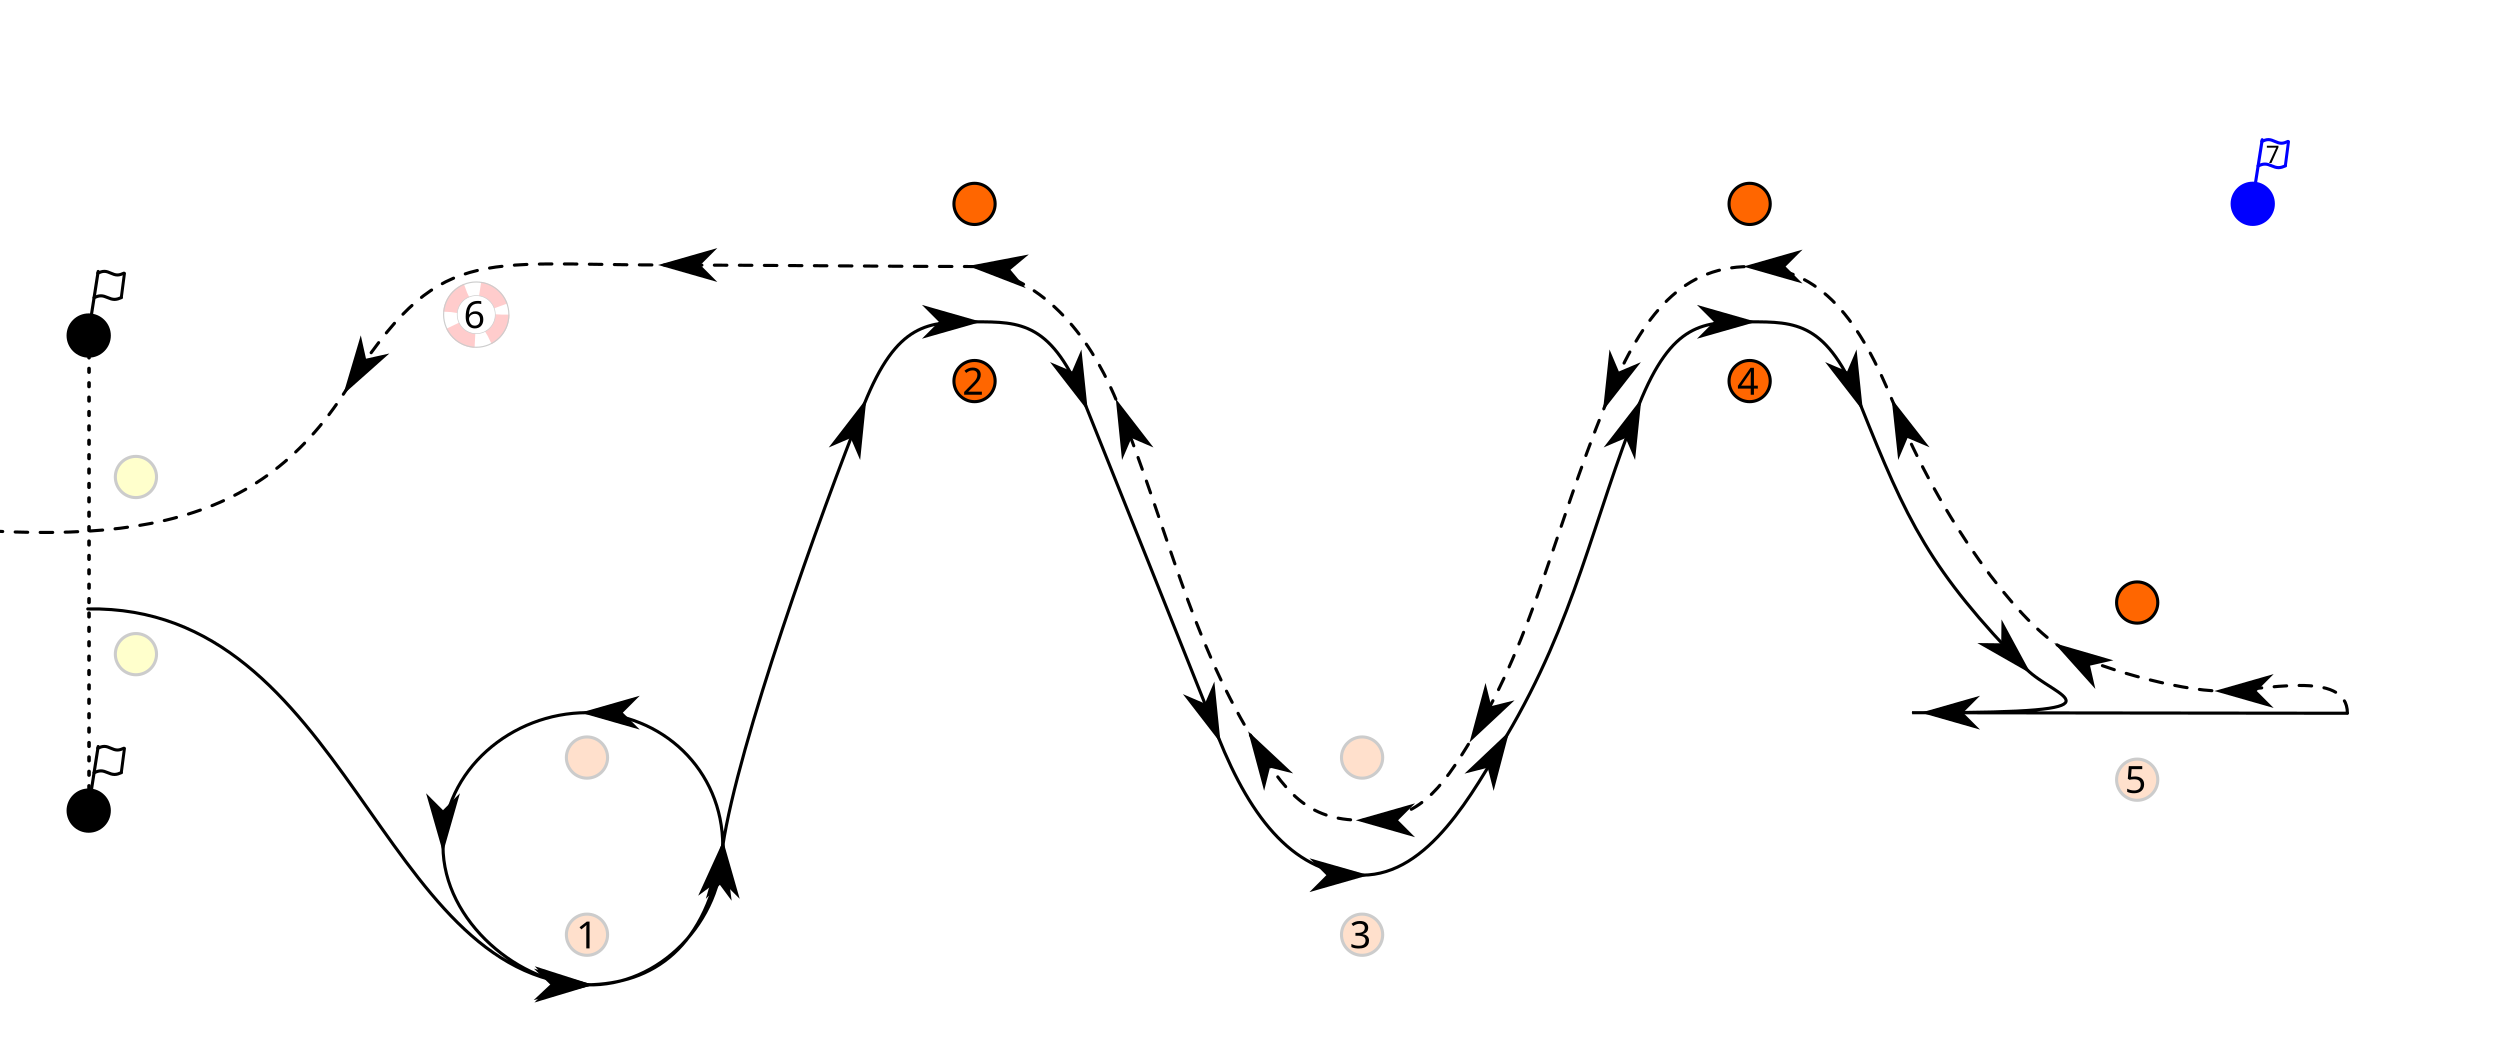
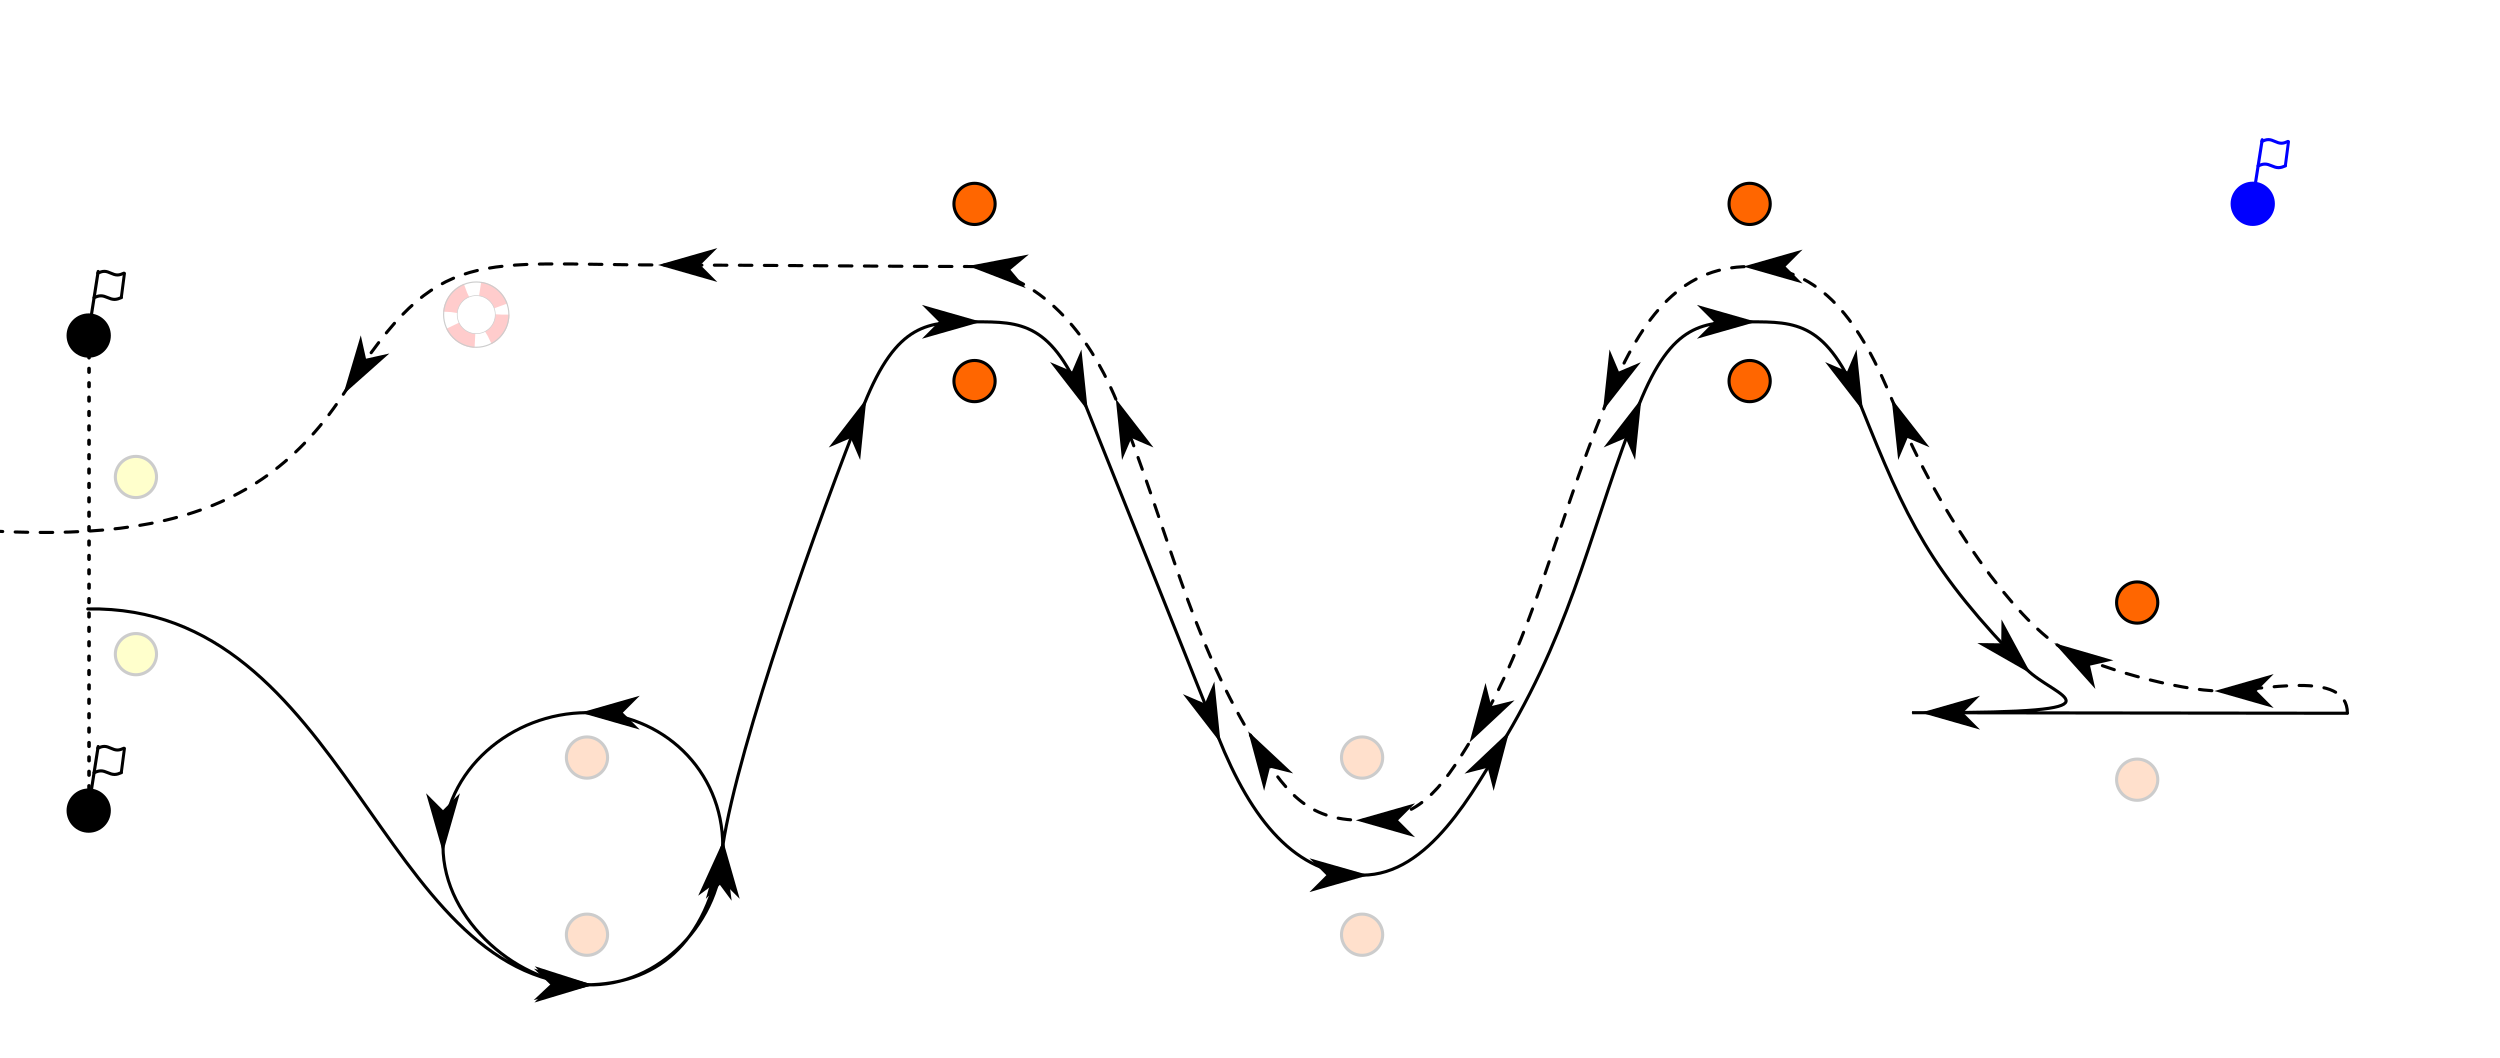
<svg xmlns="http://www.w3.org/2000/svg" version="1.0" id="svg3641" height="360.829" width="853.326" style="enable-background:new" xml:space="preserve">
  <defs id="arrows">
    <marker id="RazorWire" refX="0" refY="0" orient="auto" style="overflow:visible">
      <path id="path5527" style="fill:#34ff00;fill-opacity:1;fill-rule:evenodd;stroke:#34ff00;stroke-width:0.085pt;stroke-opacity:1" d="M 0.019,-0.632 V 0.595 L -6.621,2.568 H 9.113 L 2.979,0.595 V -0.632 L 9.166,-2.472 H -6.594 Z" />
    </marker>
    <marker orient="auto" refY="0" refX="0" id="Scissors" style="overflow:visible">
      <path id="schere" d="M 9.696,-3.847 C 8.661,-5.095 6.794,-5.052 5.4,-4.515 l -8.76,3.283 c -2.548,-1.394 -5.065,-0.995 -5.065,-1.673 0,-0.53 0.487,-0.414 0.414,-1.795 -0.07,-1.326 -1.454,-2.307 -2.763,-2.22 -1.309,-0.008 -2.666,0.995 -2.678,2.379 -0.098,1.393 1.074,2.688 2.461,2.779 1.624,0.242 4.499,-0.742 5.848,1.676 C -6.148,1.766 -7.931,1.771 -9.543,1.679 -10.882,1.602 -12.489,1.985 -13.128,3.301 c -0.617,1.261 -0.012,3.056 1.405,3.442 1.43,0.525 3.393,-0.138 3.733,-1.782 0.262,-1.267 -0.635,-1.862 -0.291,-2.322 0.26,-0.347 1.91,-0.146 4.85,-1.466 L 6.055,4.515 C 7.253,4.85 8.718,4.839 9.78,3.66 L -0.055,-0.057 Z M -9.832,-5.874 c 1.381,0.771 1.268,2.862 -0.167,3.268 -1.298,0.452 -2.956,-0.81 -2.542,-2.216 0.242,-1.154 1.764,-1.579 2.709,-1.052 z m 0.06,8.552 c 1.441,0.532 1.196,2.97 -0.269,3.298 -0.972,0.337 -2.361,-0.148 -2.459,-1.293 -0.189,-1.392 1.446,-2.65 2.728,-2.005 z" style="fill:#34ff00;fill-opacity:1;stroke:#34ff00;stroke-width:1.067;stroke-opacity:1" />
    </marker>
    <marker orient="auto" refY="0" refX="0" id="Legs" style="overflow:visible">
      <g id="g5494" transform="scale(-0.7)" style="fill:#34ff00;fill-opacity:1;stroke:#34ff00;stroke-opacity:1">
        <g id="g5496" transform="matrix(0,-1,-1,0,22.0892,22.73484)" style="fill:#34ff00;fill-opacity:1;stroke:#34ff00;stroke-opacity:1">
          <path id="path5498" d="m 22.636,22.054 c -7.371,5.036 -2.618,7.047 -6.23,14.339" style="fill:#34ff00;fill-opacity:1;fill-rule:evenodd;stroke:#34ff00;stroke-width:1.067pt;stroke-opacity:1" />
          <path id="path5500" d="m 22.825,21.918 c -1.451,8.904 3.772,9.355 4.805,14.747" style="fill:#34ff00;fill-opacity:1;fill-rule:evenodd;stroke:#34ff00;stroke-width:1.067pt;stroke-opacity:1" />
        </g>
        <path id="path5502" d="m -15.029,-7.181 -0.984,4.313 4.227,-1.305 z" style="fill:#34ff00;fill-opacity:1;fill-rule:evenodd;stroke:#34ff00;stroke-width:1.067pt;stroke-opacity:1" />
        <path id="path5504" d="m -16.23,4.861 1.999,3.946 2.418,-3.704 z" style="fill:#34ff00;fill-opacity:1;fill-rule:evenodd;stroke:#34ff00;stroke-width:1.067pt;stroke-opacity:1" />
      </g>
    </marker>
    <linearGradient id="linearGradient5477">
      <stop style="stop-color:#57e307;stop-opacity:1;" offset="0" id="stop5479" />
    </linearGradient>
    <marker style="overflow:visible" id="Arrow1Lend" refX="0" refY="0" orient="auto">
      <path style="fill-rule:evenodd;stroke:#000000;stroke-width:0.853pt;marker-start:none" d="M -10.667,0 -14.933,4.267 0,0 -14.933,-4.267 Z" id="path3104" />
    </marker>
    <marker style="overflow:visible" id="Arrow1Lstart" refX="0" refY="0" orient="auto">
      <path style="fill-rule:evenodd;stroke:#000000;stroke-width:0.853pt;marker-start:none" d="M 10.667,0 14.933,-4.267 0,0 14.933,4.267 Z" id="path3282" />
    </marker>
    <marker style="overflow:visible" id="Arrow1Lstart-7" refX="0" refY="0" orient="auto">
      <path style="fill-rule:evenodd;stroke:#000000;stroke-width:0.853pt;marker-start:none" d="M 10.667,0 14.933,-4.267 0,0 14.933,4.267 Z" id="path3282-4" />
    </marker>
    <marker style="overflow:visible" id="Arrow1Lend-6" refX="0" refY="0" orient="auto">
      <path style="fill-rule:evenodd;stroke:#000000;stroke-width:0.853pt;marker-start:none" d="M -10.667,0 -14.933,4.267 0,0 -14.933,-4.267 Z" id="path3104-0" />
    </marker>
  </defs>
  <g transform="translate(-215.4445,-435.3955)" style="display:inline" id="Parcours">
    <defs id="defs2076" />
    <g id="g1" />
    <g id="layer6" style="display:inline">
      <g transform="translate(18.94796,85.04597)" id="Zeitnahme" style="display:inline">
        <g id="g13156" transform="translate(-177.6378,-94.48819)">
          <path style="fill:#000000;fill-opacity:1;stroke:#000000;stroke-width:1.762" d="m 411.087,559.37 c 0,-3.685 -2.986,-6.678 -6.678,-6.678 -3.683,0 -6.678,2.987 -6.678,6.678 0,3.685 2.987,6.678 6.678,6.678 3.685,0 6.678,-2.987 6.678,-6.678 z" id="Zeit_oben" />
        </g>
        <g id="g13172" transform="translate(-177.6378,67.66194)">
          <path style="fill:#000000;fill-opacity:1;stroke:#000000;stroke-width:1.762" d="m 411.087,559.37 c 0,-3.685 -2.986,-6.678 -6.678,-6.678 -3.683,0 -6.678,2.987 -6.678,6.678 0,3.685 2.987,6.678 6.678,6.678 3.685,0 6.678,-2.987 6.678,-6.678 z" id="Zeit_unten" />
        </g>
        <path style="fill:none;stroke:#000000;stroke-width:1.228;stroke-linecap:round;stroke-linejoin:miter;stroke-miterlimit:4;stroke-dasharray:1.228, 3.684;stroke-dashoffset:0;stroke-opacity:1" d="m 226.886,466.315 c 0,23.379 0,46.759 0,70.138 0,19.991 0,67.885 0,87.271" id="path14169" />
      </g>
      <g transform="translate(113.4362,157.2769)" id="Tor1" opacity="0.2" style="display:inline;fill:#ff6600">
        <path style="fill:#ff6600;stroke:#000000;stroke-width:1.056" d="m 309.393,536.693 c 0,-3.883 -3.149,-7.032 -7.031,-7.032 -3.881,0 -7.031,3.148 -7.031,7.032 0,3.883 3.15,7.031 7.031,7.031 3.882,0 7.031,-3.147 7.031,-7.031 z" id="Tor1_innen" />
        <path style="fill:#ff6600;stroke:#000000;stroke-width:1.056" d="m 309.393,597.166 c 0,-3.883 -3.149,-7.032 -7.031,-7.032 -3.881,0 -7.031,3.148 -7.031,7.032 0,3.883 3.15,7.031 7.031,7.031 3.882,0 7.031,-3.147 7.031,-7.031 z" id="Tor1_aussen" />
      </g>
      <g transform="translate(226.8221,-31.69941)" id="Tor2" style="display:inline;fill:#ff6600">
        <path style="fill:#ff6600;stroke:#000000;stroke-width:1.056" d="m 328.291,536.693 c 0,-3.883 -3.149,-7.032 -7.031,-7.032 -3.881,0 -7.031,3.148 -7.031,7.032 0,3.883 3.15,7.031 7.031,7.031 3.882,0 7.031,-3.147 7.031,-7.031 z" id="Tor2_aussen" />
        <path style="fill:#ff6600;stroke:#000000;stroke-width:1.056" d="m 328.291,597.166 c 0,-3.883 -3.149,-7.032 -7.031,-7.032 -3.881,0 -7.031,3.148 -7.031,7.032 0,3.883 3.15,7.031 7.031,7.031 3.882,0 7.031,-3.147 7.031,-7.031 z" id="Tor2_innen" />
      </g>
      <g transform="translate(340.2078,157.2769)" id="Tor3" opacity="0.2" style="display:inline;fill:#ff6600">
        <path style="fill:#ff6600;stroke:#000000;stroke-width:1.056" d="m 347.189,536.693 c 0,-3.883 -3.149,-7.032 -7.031,-7.032 -3.881,0 -7.031,3.148 -7.031,7.032 0,3.883 3.15,7.031 7.031,7.031 3.882,0 7.031,-3.147 7.031,-7.031 z" id="Tor3_innen" />
        <path style="fill:#ff6600;stroke:#000000;stroke-width:1.056" d="m 347.189,597.166 c 0,-3.883 -3.149,-7.032 -7.031,-7.032 -3.881,0 -7.031,3.148 -7.031,7.032 0,3.883 3.15,7.031 7.031,7.031 3.882,0 7.031,-3.147 7.031,-7.031 z" id="Tor3_aussen" />
      </g>
      <g transform="translate(453.5935,-31.69941)" id="Tor4" style="display:inline;fill:#ff6600">
        <path style="fill:#ff6600;stroke:#000000;stroke-width:1.056" d="m 366.086,536.693 c 0,-3.883 -3.149,-7.032 -7.031,-7.032 -3.881,0 -7.031,3.148 -7.031,7.032 0,3.883 3.15,7.031 7.031,7.031 3.882,0 7.031,-3.147 7.031,-7.031 z" id="Tor4_aussen" />
        <path style="fill:#ff6600;stroke:#000000;stroke-width:1.056" d="m 366.086,597.166 c 0,-3.883 -3.149,-7.032 -7.031,-7.032 -3.881,0 -7.031,3.148 -7.031,7.032 0,3.883 3.15,7.031 7.031,7.031 3.882,0 7.031,-3.147 7.031,-7.031 z" id="Tor4_innen" />
      </g>
      <g transform="translate(566.9793,104.3635)" id="Tor5" style="display:inline;fill:#ff6600">
        <path style="fill:#ff6600;stroke:#000000;stroke-width:1.056" d="m 384.984,536.693 c 0,-3.883 -3.149,-7.032 -7.031,-7.032 -3.881,0 -7.031,3.148 -7.031,7.032 0,3.883 3.15,7.031 7.031,7.031 3.882,0 7.031,-3.147 7.031,-7.031 z" id="Tor5_oben" />
        <path style="fill:#ff6600;stroke:#000000;stroke-width:1.056" d="m 384.984,597.166 c 0,-3.883 -3.149,-7.032 -7.031,-7.032 -3.881,0 -7.031,3.148 -7.031,7.032 0,3.883 3.15,7.031 7.031,7.031 3.882,0 7.031,-3.147 7.031,-7.031 z" id="Tor5_unten" opacity="0.2" />
      </g>
      <g transform="translate(18.94796,138.3793)" id="Schikane" opacity="0.2" style="display:inline">
        <g style="fill:none" id="Ring">
          <ellipse id="path8826" style="fill:none;stroke:#ff0000;stroke-width:4.821;stroke-linecap:butt;stroke-linejoin:round;stroke-miterlimit:4;stroke-dasharray:9.643, 4.821;stroke-dashoffset:0;stroke-opacity:1" cx="359.055" cy="404.409" rx="8.928" ry="8.928" />
          <ellipse style="display:inline;fill:none;stroke:#000000;stroke-width:0.229;stroke-linecap:round;stroke-linejoin:round;stroke-miterlimit:4;stroke-dasharray:none;stroke-dashoffset:0;stroke-opacity:1" id="path3620" cx="359.055" cy="404.409" rx="6.5" ry="6.5" />
          <ellipse style="display:inline;fill:none;stroke:#000000;stroke-width:0.393;stroke-linecap:round;stroke-linejoin:round;stroke-miterlimit:4;stroke-dasharray:none;stroke-dashoffset:0;stroke-opacity:1" id="path2733" cx="359.055" cy="404.409" rx="11.142" ry="11.142" />
        </g>
      </g>
      <g transform="translate(-40.52031,61.51377)" id="StartZiel" opacity="0.2" style="display:inline">
        <path style="fill:#ffff00;stroke:#000000;stroke-width:1.056" d="m 309.393,536.693 c 0,-3.883 -3.149,-7.032 -7.031,-7.032 -3.881,0 -7.031,3.148 -7.031,7.032 0,3.883 3.15,7.031 7.031,7.031 3.882,0 7.031,-3.147 7.031,-7.031 z" id="StartZiel_oben" />
        <path style="fill:#ffff00;stroke:#000000;stroke-width:1.056" d="m 309.393,597.166 c 0,-3.883 -3.149,-7.032 -7.031,-7.032 -3.881,0 -7.031,3.148 -7.031,7.032 0,3.883 3.15,7.031 7.031,7.031 3.882,0 7.031,-3.147 7.031,-7.031 z" id="StartZiel_unten" />
      </g>
    </g>
  </g>
  <g transform="translate(-215.4445,-435.3955)" style="display:inline" id="ParcoursLabel">
    <defs id="defs2832" />
    <g id="g3113" style="display:inline">
-       <text xml:space="preserve" style="font-style:normal;font-weight:normal;font-size:12.8px;line-height:0%;font-family:'Arial Black';display:inline;fill:#000000;fill-opacity:1;stroke:none;stroke-width:1.067" x="373.691" y="547.37" id="Nummer_Schikane">
+       <text xml:space="preserve" style="font-style:normal;font-weight:normal;font-size:12.8px;line-height:0%;font-family:'Arial Black';display:inline;fill:#000000;fill-opacity:1;stroke:none;stroke-width:1.067" x="373.691" y="547.37" id="Nummer_Schikane" opacity="0">
        <tspan id="tspan3032" x="373.691" y="547.37" style="font-size:12.8px;line-height:1.25;stroke-width:1.067">6</tspan>
      </text>
-       <text xml:space="preserve" style="font-style:normal;font-weight:normal;font-size:12.8px;line-height:0%;font-family:'Arial Black';display:inline;fill:#000000;fill-opacity:1;stroke:none;stroke-width:1.067" x="412.13" y="759.102" id="Nummer_Tor1">
+       <text xml:space="preserve" style="font-style:normal;font-weight:normal;font-size:12.8px;line-height:0%;font-family:'Arial Black';display:inline;fill:#000000;fill-opacity:1;stroke:none;stroke-width:1.067" x="412.13" y="759.102" id="Nummer_Tor1" opacity="0">
        <tspan id="tspan3036" x="412.13" y="759.102" style="font-size:12.8px;line-height:1.25;stroke-width:1.067">1</tspan>
      </text>
-       <text xml:space="preserve" style="font-style:normal;font-weight:normal;font-size:12.8px;line-height:0%;font-family:'Arial Black';display:inline;fill:#000000;fill-opacity:1;stroke:none;stroke-width:1.067" x="808.383" y="570.125" id="Nummer_Tor4">
+       <text xml:space="preserve" style="font-style:normal;font-weight:normal;font-size:12.8px;line-height:0%;font-family:'Arial Black';display:inline;fill:#000000;fill-opacity:1;stroke:none;stroke-width:1.067" x="808.383" y="570.125" id="Nummer_Tor4" opacity="0">
        <tspan id="tspan3040" x="808.383" y="570.125" style="font-size:12.8px;line-height:1.25;stroke-width:1.067">4</tspan>
      </text>
-       <text xml:space="preserve" style="font-style:normal;font-weight:normal;font-size:12.8px;line-height:0%;font-family:'Arial Black';display:inline;fill:#000000;fill-opacity:1;stroke:none;stroke-width:1.067" x="940.704" y="706.032" id="Nummer_Tor5">
+       <text xml:space="preserve" style="font-style:normal;font-weight:normal;font-size:12.8px;line-height:0%;font-family:'Arial Black';display:inline;fill:#000000;fill-opacity:1;stroke:none;stroke-width:1.067" x="940.704" y="706.032" id="Nummer_Tor5" opacity="0">
        <tspan id="tspan3044" x="940.704" y="706.032" style="font-size:12.8px;line-height:1.25;stroke-width:1.067">5</tspan>
      </text>
-       <text xml:space="preserve" style="font-style:normal;font-weight:normal;font-size:12.8px;line-height:0%;font-family:'Arial Black';display:inline;fill:#000000;fill-opacity:1;stroke:none;stroke-width:1.067" x="676.131" y="759.024" id="Nummer_Tor3">
+       <text xml:space="preserve" style="font-style:normal;font-weight:normal;font-size:12.8px;line-height:0%;font-family:'Arial Black';display:inline;fill:#000000;fill-opacity:1;stroke:none;stroke-width:1.067" x="676.131" y="759.024" id="Nummer_Tor3" opacity="0">
        <tspan id="tspan3048" x="676.131" y="759.024" style="font-size:12.8px;line-height:1.25;stroke-width:1.067">3</tspan>
      </text>
      <g transform="translate(579.9631,-35.51099)" id="Speedboje_oben" style="display:inline">
        <path id="path3052" d="m 411.087,540.472 c 0,-3.685 -2.986,-6.678 -6.678,-6.678 -3.683,0 -6.678,2.987 -6.678,6.678 0,3.685 2.987,6.678 6.678,6.678 3.685,0 6.678,-2.987 6.678,-6.678 z" style="fill:#0000ff;fill-opacity:1;stroke:#0000ff;stroke-width:1.762" />
        <g style="stroke:#0000ff" id="g3062">
          <path id="path3054" d="m 407.511,519.18 c 0.372,-0.161 0.745,-0.325 1.117,-0.438 0.372,-0.114 0.744,-0.181 1.117,-0.181 0.372,0 0.744,0.063 1.117,0.181 0.372,0.113 0.744,0.273 1.116,0.438 0.369,0.16 0.745,0.321 1.117,0.434 0.369,0.114 0.745,0.181 1.117,0.181 0.368,0 0.745,-0.064 1.117,-0.181 0.368,-0.113 0.744,-0.274 1.117,-0.434" style="fill:none;stroke:#0000ff;stroke-width:1.052;stroke-linecap:round;stroke-linejoin:round" />
          <path id="path3056" d="m 407.643,518.601 -2.7,17.3 v 0.258 0" style="fill:none;stroke:#0000ff;stroke-width:1.067;stroke-linecap:round;stroke-linejoin:round" />
          <path id="path3058" d="m 406.246,527.522 c 0.384,-0.158 0.775,-0.317 1.163,-0.429 0.383,-0.113 0.775,-0.179 1.163,-0.179 0.383,0 0.774,0.062 1.163,0.179 0.387,0.112 0.774,0.271 1.163,0.429 0.387,0.159 0.774,0.317 1.162,0.433 0.388,0.109 0.775,0.175 1.163,0.175 0.388,0 0.775,-0.062 1.163,-0.175 0.387,-0.112 0.775,-0.271 1.163,-0.433" style="fill:none;stroke:#0000ff;stroke-width:1.067;stroke-linecap:round;stroke-linejoin:round" />
          <path id="path3060" d="m 416.604,519.31 -1.039,7.969 v 0.12 0" style="fill:none;stroke:#0000ff;stroke-width:1.024;stroke-linecap:round" />
        </g>
-         <text xml:space="preserve" style="font-style:normal;font-weight:normal;font-size:12.8px;line-height:0%;font-family:'Arial Black';fill:#000000;fill-opacity:1;stroke:none;stroke-width:1.067" x="408.873" y="526.543" id="Nummer_Speedboje_oben">
+         <text xml:space="preserve" style="font-style:normal;font-weight:normal;font-size:12.8px;line-height:0%;font-family:'Arial Black';fill:#000000;fill-opacity:1;stroke:none;stroke-width:1.067" x="408.873" y="526.543" id="Nummer_Speedboje_oben" opacity="0">
          <tspan id="tspan3064" x="408.873" y="526.543" style="font-size:8.242px;line-height:1.25;stroke-width:1.067">7</tspan>
        </text>
      </g>
-       <text xml:space="preserve" style="font-style:normal;font-weight:normal;font-size:12.8px;line-height:0%;font-family:'Arial Black';display:inline;fill:#000000;fill-opacity:1;stroke:none;stroke-width:1.067" x="543.926" y="570.125" id="Nummer_Tor2">
+       <text xml:space="preserve" style="font-style:normal;font-weight:normal;font-size:12.8px;line-height:0%;font-family:'Arial Black';display:inline;fill:#000000;fill-opacity:1;stroke:none;stroke-width:1.067" x="543.926" y="570.125" id="Nummer_Tor2" opacity="0">
        <tspan id="tspan3088" x="543.926" y="570.125" style="font-size:12.8px;line-height:1.25;stroke-width:1.067">2</tspan>
      </text>
      <g id="Zeit_oben_Flagge">
        <path id="path3092" d="m 248.821,528.636 c 0.372,-0.161 0.745,-0.325 1.117,-0.438 0.372,-0.114 0.744,-0.181 1.117,-0.181 0.372,0 0.744,0.063 1.117,0.181 0.372,0.113 0.744,0.273 1.116,0.438 0.369,0.16 0.745,0.321 1.117,0.434 0.369,0.114 0.745,0.181 1.117,0.181 0.368,0 0.745,-0.064 1.117,-0.181 0.368,-0.113 0.744,-0.274 1.117,-0.434" style="display:inline;fill:none;stroke:#000000;stroke-width:1.052;stroke-linecap:round;stroke-linejoin:round" />
        <path id="path3094" d="m 248.953,528.057 -2.7,17.3 v 0.258 0" style="display:inline;fill:none;stroke:#000000;stroke-width:1.067;stroke-linecap:round;stroke-linejoin:round" />
        <path id="path3096" d="m 247.556,536.977 c 0.384,-0.158 0.775,-0.317 1.163,-0.429 0.383,-0.113 0.775,-0.179 1.163,-0.179 0.383,0 0.774,0.062 1.163,0.179 0.387,0.112 0.774,0.271 1.163,0.429 0.387,0.159 0.774,0.317 1.162,0.433 0.388,0.109 0.775,0.175 1.163,0.175 0.388,0 0.775,-0.062 1.163,-0.175 0.387,-0.112 0.775,-0.271 1.163,-0.433" style="display:inline;fill:none;stroke:#000000;stroke-width:1.067;stroke-linecap:round;stroke-linejoin:round" />
        <path id="path3098" d="m 257.914,528.766 -1.039,7.969 v 0.12 0" style="display:inline;fill:none;stroke:#000000;stroke-width:1.024;stroke-linecap:round" />
      </g>
      <g id="Zeit_unten_Flagge">
        <path id="path3102" d="m 248.821,690.786 c 0.372,-0.161 0.745,-0.325 1.117,-0.438 0.372,-0.114 0.744,-0.181 1.117,-0.181 0.372,0 0.744,0.063 1.117,0.181 0.372,0.113 0.744,0.273 1.116,0.438 0.369,0.16 0.745,0.321 1.117,0.434 0.369,0.114 0.745,0.181 1.117,0.181 0.368,0 0.745,-0.064 1.117,-0.181 0.368,-0.113 0.744,-0.274 1.117,-0.434" style="display:inline;fill:none;stroke:#000000;stroke-width:1.052;stroke-linecap:round;stroke-linejoin:round" />
        <path id="path3105" d="m 248.953,690.207 -2.7,17.3 v 0.258 0" style="display:inline;fill:none;stroke:#000000;stroke-width:1.067;stroke-linecap:round;stroke-linejoin:round" />
        <path id="path3107" d="m 247.556,699.127 c 0.384,-0.158 0.775,-0.317 1.163,-0.429 0.383,-0.113 0.775,-0.179 1.163,-0.179 0.383,0 0.774,0.062 1.163,0.179 0.387,0.112 0.774,0.271 1.163,0.429 0.387,0.159 0.774,0.317 1.162,0.433 0.388,0.109 0.775,0.175 1.163,0.175 0.388,0 0.775,-0.062 1.163,-0.175 0.387,-0.112 0.775,-0.271 1.163,-0.433" style="display:inline;fill:none;stroke:#000000;stroke-width:1.067;stroke-linecap:round;stroke-linejoin:round" />
        <path id="path3109" d="m 257.914,690.916 -1.039,7.969 v 0.12 0" style="display:inline;fill:none;stroke:#000000;stroke-width:1.024;stroke-linecap:round" />
      </g>
    </g>
  </g>
  <g transform="translate(-215.4445,-435.3955)" style="display:inline" id="Klasse4">
    <text id="text3611" y="328.002" x="595.582" style="font-style:normal;font-weight:normal;font-size:12.8px;line-height:0%;font-family:Verdana;text-align:center;text-anchor:middle;display:inline;fill:#000000;fill-opacity:1;stroke:none;stroke-width:1.067" xml:space="preserve">
      <tspan style="font-weight:bold;font-size:38.4px;line-height:1.25;text-align:center;text-anchor:middle;stroke-width:1.067" y="328.002" x="595.582" id="tspan3613">DMYV-Jugend</tspan>
      <tspan id="tspan3615" style="font-weight:bold;font-size:38.4px;line-height:1.25;text-align:center;text-anchor:middle;stroke-width:1.067" y="376.002" x="595.582">Motorboot-Slalom</tspan>
      <tspan style="font-weight:bold;font-size:38.4px;line-height:1.25;text-align:center;text-anchor:middle;stroke-width:1.067" id="tspan3617" y="424.002" x="595.582">Klasse 4</tspan>
    </text>
    <text id="text3707" y="876.114" x="243.389" style="font-style:normal;font-weight:normal;font-size:12.8px;line-height:0%;font-family:Verdana;display:inline;fill:#000000;fill-opacity:1;stroke:none;stroke-width:1.067" xml:space="preserve">
      <tspan id="tspan3709" y="876.114" x="243.389" style="font-size:19.2px;line-height:1.25;stroke-width:1.067">Ablegen - Startlinie - schnelle Umkreisung des Tores 1 (Tor 1 bleibt an der Backbordseite!) -</tspan>
      <tspan id="tspan3711" y="900.114" x="243.389" style="font-size:19.2px;line-height:1.25;stroke-width:1.067">durch die Tore 2 - 3 - 4 - rückwärts durch das Tor 5 - vorwärts wieder</tspan>
      <tspan id="tspan3713" y="924.114" x="243.389" style="font-size:19.2px;line-height:1.25;stroke-width:1.067">in den Parcours durch die Tonnentore 5 - 4 - 3 - 2 - Schikane an der Tonne 6 - Ziellinie -</tspan>
      <tspan id="tspan3715" y="948.114" x="243.389" style="font-size:19.2px;line-height:1.25;stroke-width:1.067">anlegen und an der Klampe mit Kopfschlag belegen.</tspan>
    </text>
    <path id="path3717" d="m 169.627,612.629 c 85.602,10.59 132.655,5.145 164.181,-44.47 31.526,-49.614 44.196,-42.305 108.461,-42.305 30.484,0 81.366,0.525 105.879,0.525 27.49,5.024 41.683,29.114 48.967,47.167 17.67,44.741 24.342,78.106 45.5,113.367 11.339,18.896 18.902,28.467 37.8,28.467 18.898,0 26.428,-9.571 37.767,-28.467 21.141,-35.231 27.177,-68.776 45.233,-113.367 11.465,-28.313 24.636,-47.167 49.267,-47.167 24.631,0 37.799,18.853 49.267,47.167 16.312,40.274 42.165,73.498 56.53,82.534 11.104,6.984 40.856,15.184 55.013,15.184 13.99,0 43.19,-7.596 43.19,7.587" style="display:inline;fill:none;stroke:#000000;stroke-width:1.067;stroke-linecap:round;stroke-linejoin:round;stroke-miterlimit:4;stroke-dasharray:4.267, 4.267;stroke-dashoffset:0;stroke-opacity:1;marker-start:none;marker-mid:url(#Arrow1Lstart);marker-end:none" />
    <path id="path3719" d="m 1016.681,678.851 c 0,0 -181.32,-0.198 -143.404,-0.198 71.653,0 43.372,-5.128 33.803,-14.92 -33.088,-33.861 -40.728,-50.553 -56.6,-90.187 -11.339,-28.313 -22.06,-28.3 -37.8,-28.3 -15.74,0 -26.461,-0.013 -37.8,28.3 -15.842,39.558 -21.656,73.302 -45.4,113.367 -11.287,19.045 -26.36,47.188 -49.067,47.2 -22.707,0.011 -37.81,-18.722 -49.167,-47.2 -17.25,-43.257 -29.469,-73.822 -45.333,-113.367 -11.358,-28.313 -22.031,-28.297 -37.767,-28.3 -15.736,-0.003 -26.516,-0.013 -37.8,28.3 -15.198,38.135 -42.926,115.542 -48.2,150.632 -5.274,35.091 -23.93,47.041 -46.349,47.369 -22.419,0.328 -49.143,-21.463 -49.143,-47.369 0,-25.905 23.427,-45.525 49.143,-45.525 25.717,0 46.349,19.62 46.349,45.525 0,25.905 -21.882,48.143 -46.349,47.369 -71.064,-2.249 -81.74,-129.788 -170.394,-128.305" style="display:inline;fill:none;stroke:#000000;stroke-width:1.067;stroke-linecap:round;stroke-linejoin:round;stroke-miterlimit:4;stroke-dashoffset:0;stroke-opacity:1;marker-start:none;marker-mid:url(#Arrow1Lstart);marker-end:none" />
  </g>
  <g id="Export_Area" style="display:inline;opacity:1" transform="translate(-180.8124,-194.4877)">
    <g id="g2" />
    <g id="g3" />
  </g>
</svg>
